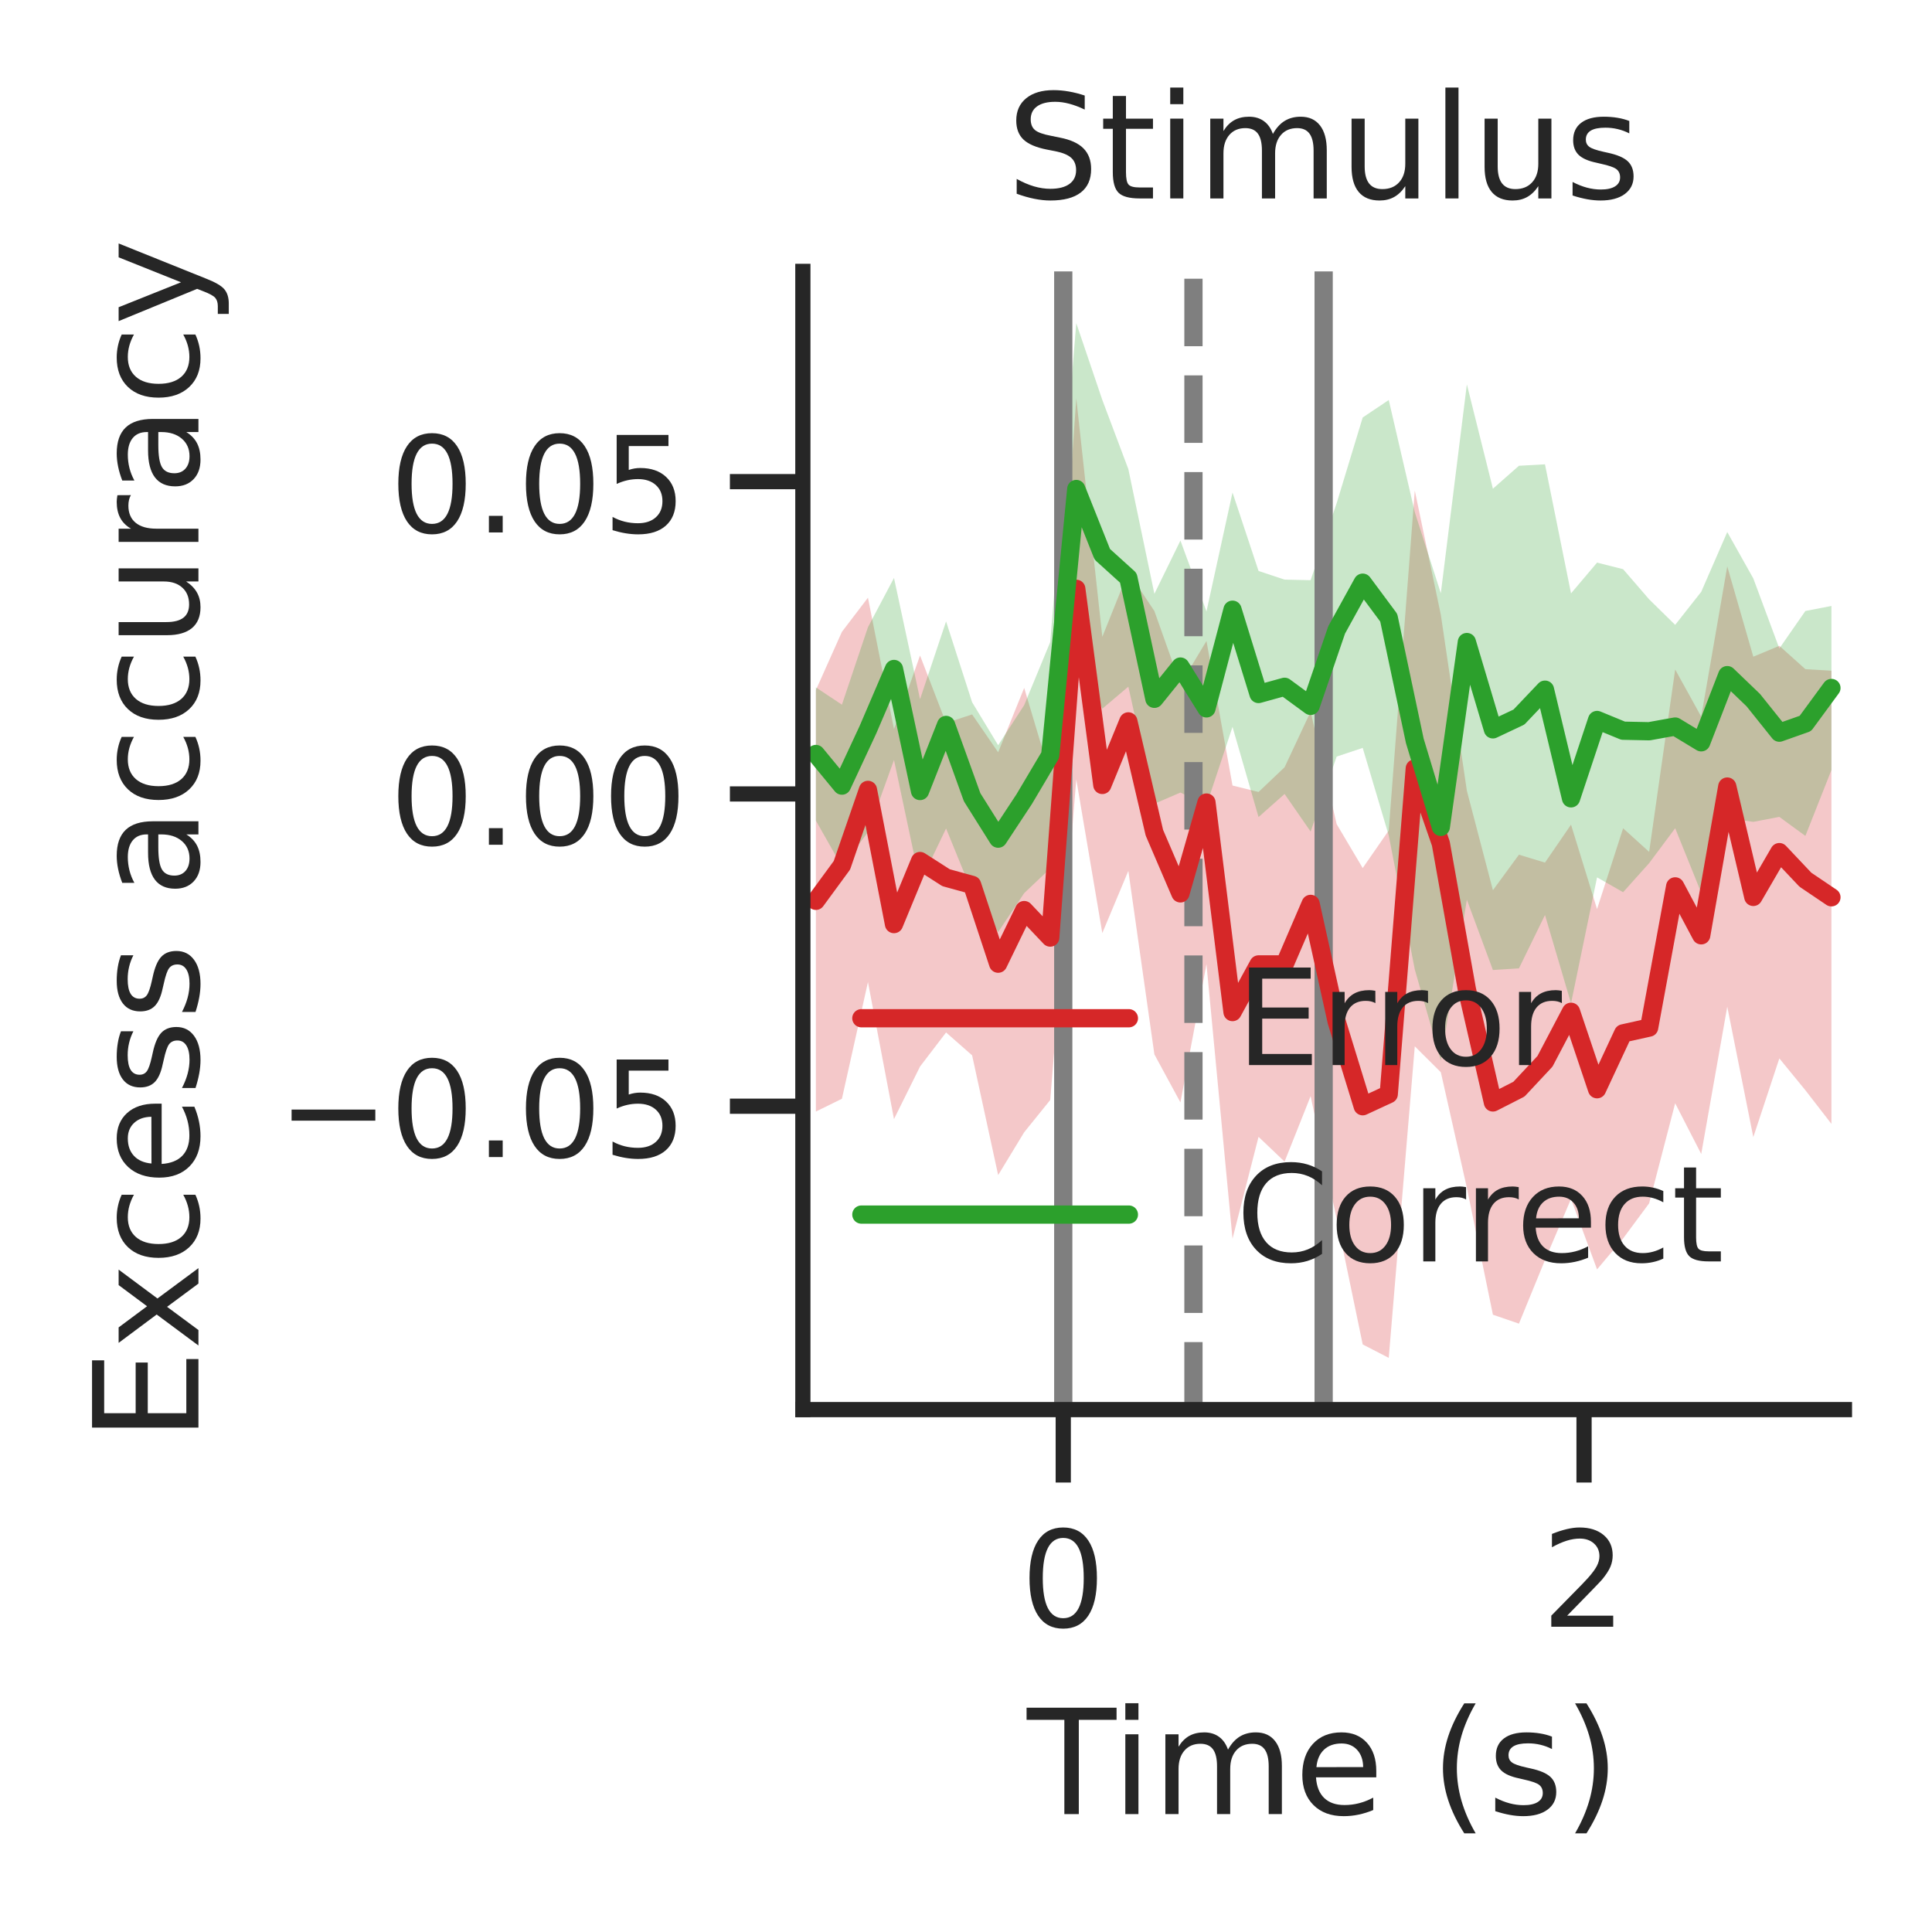
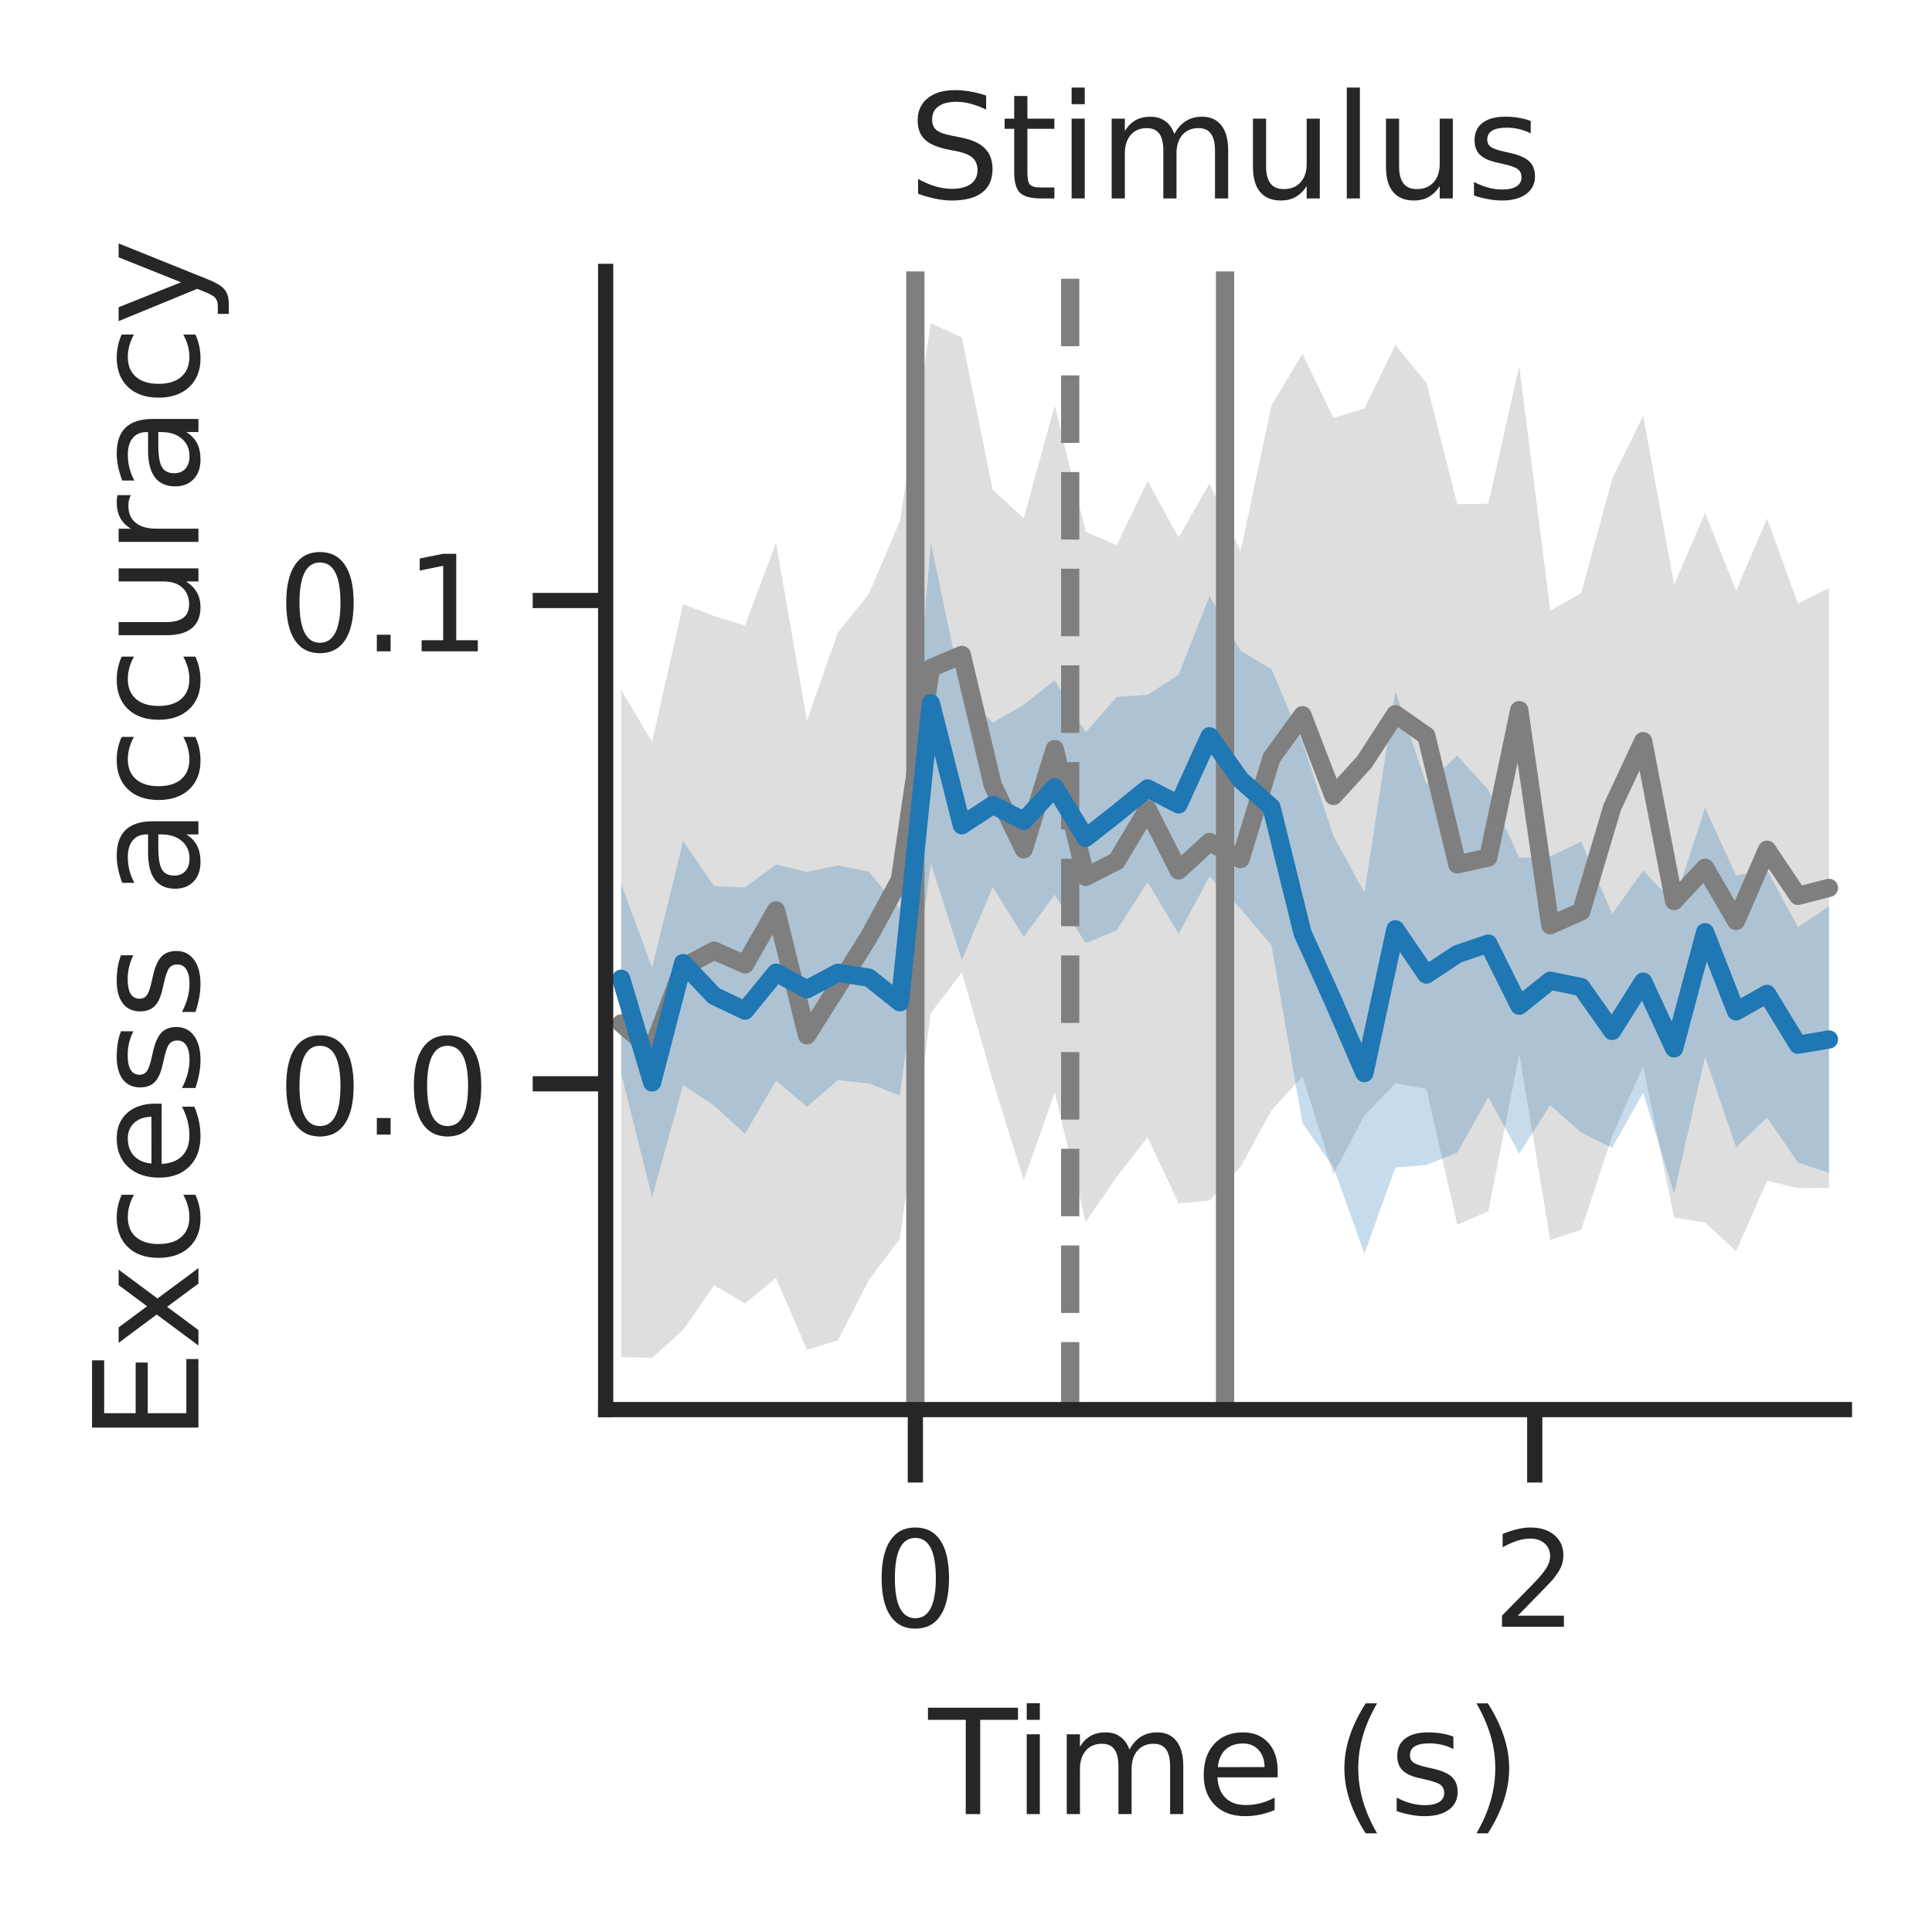
<svg xmlns="http://www.w3.org/2000/svg" xmlns:xlink="http://www.w3.org/1999/xlink" width="158.88pt" height="158.88pt" viewBox="0 0 158.88 158.88" version="1.1">
  <defs>
    <style type="text/css">*{stroke-linejoin: round; stroke-linecap: butt}</style>
  </defs>
  <g id="figure_1">
    <g id="patch_1">
      <path d="M 0 158.88  L 158.88 158.88  L 158.88 0  L 0 0  z " style="fill: #ffffff" />
    </g>
    <g id="axes_1">
      <g id="patch_2">
-         <path d="M 66.024 115.92  L 151.68 115.92  L 151.68 22.318  L 66.024 22.318  z " style="fill: #ffffff" />
+         <path d="M 49.807 115.92  L 151.68 115.92  L 151.68 22.318  L 49.807 22.318  z " style="fill: #ffffff" />
      </g>
      <g id="matplotlib.axis_1">
        <g id="xtick_1">
          <g id="line2d_1">
            <defs>
-               <path id="m638b751634" d="M 0 0  L 0 6  " style="stroke: #262626; stroke-width: 1.25" />
+               <path id="m62cf67460f" d="M 0 0  L 0 6  " style="stroke: #262626; stroke-width: 1.25" />
            </defs>
            <g>
-               <use xlink:href="#m638b751634" x="87.438" y="115.92" style="fill: #262626; stroke: #262626; stroke-width: 1.25" />
+               <use xlink:href="#m62cf67460f" x="75.275" y="115.92" style="fill: #262626; stroke: #262626; stroke-width: 1.25" />
            </g>
          </g>
          <g id="text_1">
-             <g style="fill: #262626" transform="translate(83.9382 133.7781) scale(0.11 -0.11)">
+             <g style="fill: #262626" transform="translate(71.7759 133.7781) scale(0.11 -0.11)">
              <defs>
                <path id="DejaVuSans-30" d="M 2034 4250  Q 1547 4250 1301 3770  Q 1056 3291 1056 2328  Q 1056 1369 1301 889  Q 1547 409 2034 409  Q 2525 409 2770 889  Q 3016 1369 3016 2328  Q 3016 3291 2770 3770  Q 2525 4250 2034 4250  z M 2034 4750  Q 2819 4750 3233 4129  Q 3647 3509 3647 2328  Q 3647 1150 3233 529  Q 2819 -91 2034 -91  Q 1250 -91 836 529  Q 422 1150 422 2328  Q 422 3509 836 4129  Q 1250 4750 2034 4750  z " transform="scale(0.015625)" />
              </defs>
              <use xlink:href="#DejaVuSans-30" />
            </g>
          </g>
        </g>
        <g id="xtick_2">
          <g id="line2d_2">
            <g>
-               <use xlink:href="#m638b751634" x="130.266" y="115.92" style="fill: #262626; stroke: #262626; stroke-width: 1.25" />
+               <use xlink:href="#m62cf67460f" x="126.211" y="115.92" style="fill: #262626; stroke: #262626; stroke-width: 1.25" />
            </g>
          </g>
          <g id="text_2">
-             <g style="fill: #262626" transform="translate(126.7662 133.7781) scale(0.11 -0.11)">
+             <g style="fill: #262626" transform="translate(122.7121 133.7781) scale(0.11 -0.11)">
              <defs>
                <path id="DejaVuSans-32" d="M 1228 531  L 3431 531  L 3431 0  L 469 0  L 469 531  Q 828 903 1448 1529  Q 2069 2156 2228 2338  Q 2531 2678 2651 2914  Q 2772 3150 2772 3378  Q 2772 3750 2511 3984  Q 2250 4219 1831 4219  Q 1534 4219 1204 4116  Q 875 4013 500 3803  L 500 4441  Q 881 4594 1212 4672  Q 1544 4750 1819 4750  Q 2544 4750 2975 4387  Q 3406 4025 3406 3419  Q 3406 3131 3298 2873  Q 3191 2616 2906 2266  Q 2828 2175 2409 1742  Q 1991 1309 1228 531  z " transform="scale(0.015625)" />
              </defs>
              <use xlink:href="#DejaVuSans-32" />
            </g>
          </g>
        </g>
        <g id="text_3">
-           <g style="fill: #262626" transform="translate(84.45687 149.1839) scale(0.12 -0.12)">
+           <g style="fill: #262626" transform="translate(76.34867 149.1839) scale(0.12 -0.12)">
            <defs>
              <path id="DejaVuSans-54" d="M -19 4666  L 3928 4666  L 3928 4134  L 2272 4134  L 2272 0  L 1638 0  L 1638 4134  L -19 4134  L -19 4666  z " transform="scale(0.015625)" />
              <path id="DejaVuSans-69" d="M 603 3500  L 1178 3500  L 1178 0  L 603 0  L 603 3500  z M 603 4863  L 1178 4863  L 1178 4134  L 603 4134  L 603 4863  z " transform="scale(0.015625)" />
              <path id="DejaVuSans-6d" d="M 3328 2828  Q 3544 3216 3844 3400  Q 4144 3584 4550 3584  Q 5097 3584 5394 3201  Q 5691 2819 5691 2113  L 5691 0  L 5113 0  L 5113 2094  Q 5113 2597 4934 2840  Q 4756 3084 4391 3084  Q 3944 3084 3684 2787  Q 3425 2491 3425 1978  L 3425 0  L 2847 0  L 2847 2094  Q 2847 2600 2669 2842  Q 2491 3084 2119 3084  Q 1678 3084 1418 2786  Q 1159 2488 1159 1978  L 1159 0  L 581 0  L 581 3500  L 1159 3500  L 1159 2956  Q 1356 3278 1631 3431  Q 1906 3584 2284 3584  Q 2666 3584 2933 3390  Q 3200 3197 3328 2828  z " transform="scale(0.015625)" />
              <path id="DejaVuSans-65" d="M 3597 1894  L 3597 1613  L 953 1613  Q 991 1019 1311 708  Q 1631 397 2203 397  Q 2534 397 2845 478  Q 3156 559 3463 722  L 3463 178  Q 3153 47 2828 -22  Q 2503 -91 2169 -91  Q 1331 -91 842 396  Q 353 884 353 1716  Q 353 2575 817 3079  Q 1281 3584 2069 3584  Q 2775 3584 3186 3129  Q 3597 2675 3597 1894  z M 3022 2063  Q 3016 2534 2758 2815  Q 2500 3097 2075 3097  Q 1594 3097 1305 2825  Q 1016 2553 972 2059  L 3022 2063  z " transform="scale(0.015625)" />
              <path id="DejaVuSans-20" transform="scale(0.015625)" />
              <path id="DejaVuSans-28" d="M 1984 4856  Q 1566 4138 1362 3434  Q 1159 2731 1159 2009  Q 1159 1288 1364 580  Q 1569 -128 1984 -844  L 1484 -844  Q 1016 -109 783 600  Q 550 1309 550 2009  Q 550 2706 781 3412  Q 1013 4119 1484 4856  L 1984 4856  z " transform="scale(0.015625)" />
              <path id="DejaVuSans-73" d="M 2834 3397  L 2834 2853  Q 2591 2978 2328 3040  Q 2066 3103 1784 3103  Q 1356 3103 1142 2972  Q 928 2841 928 2578  Q 928 2378 1081 2264  Q 1234 2150 1697 2047  L 1894 2003  Q 2506 1872 2764 1633  Q 3022 1394 3022 966  Q 3022 478 2636 193  Q 2250 -91 1575 -91  Q 1294 -91 989 -36  Q 684 19 347 128  L 347 722  Q 666 556 975 473  Q 1284 391 1588 391  Q 1994 391 2212 530  Q 2431 669 2431 922  Q 2431 1156 2273 1281  Q 2116 1406 1581 1522  L 1381 1569  Q 847 1681 609 1914  Q 372 2147 372 2553  Q 372 3047 722 3315  Q 1072 3584 1716 3584  Q 2034 3584 2315 3537  Q 2597 3491 2834 3397  z " transform="scale(0.015625)" />
              <path id="DejaVuSans-29" d="M 513 4856  L 1013 4856  Q 1481 4119 1714 3412  Q 1947 2706 1947 2009  Q 1947 1309 1714 600  Q 1481 -109 1013 -844  L 513 -844  Q 928 -128 1133 580  Q 1338 1288 1338 2009  Q 1338 2731 1133 3434  Q 928 4138 513 4856  z " transform="scale(0.015625)" />
            </defs>
            <use xlink:href="#DejaVuSans-54" />
            <use xlink:href="#DejaVuSans-69" transform="translate(57.95898 0)" />
            <use xlink:href="#DejaVuSans-6d" transform="translate(85.74219 0)" />
            <use xlink:href="#DejaVuSans-65" transform="translate(183.1543 0)" />
            <use xlink:href="#DejaVuSans-20" transform="translate(244.6777 0)" />
            <use xlink:href="#DejaVuSans-28" transform="translate(276.4648 0)" />
            <use xlink:href="#DejaVuSans-73" transform="translate(315.4785 0)" />
            <use xlink:href="#DejaVuSans-29" transform="translate(367.5781 0)" />
          </g>
        </g>
      </g>
      <g id="matplotlib.axis_2">
        <g id="ytick_1">
          <g id="line2d_3">
            <defs>
-               <path id="mb09b0f9b4d" d="M 0 0  L -6 0  " style="stroke: #262626; stroke-width: 1.25" />
+               <path id="meccdf69e3d" d="M 0 0  L -6 0  " style="stroke: #262626; stroke-width: 1.25" />
            </defs>
            <g>
-               <use xlink:href="#mb09b0f9b4d" x="66.024" y="90.972" style="fill: #262626; stroke: #262626; stroke-width: 1.25" />
+               <use xlink:href="#meccdf69e3d" x="49.807" y="89.127" style="fill: #262626; stroke: #262626; stroke-width: 1.25" />
            </g>
          </g>
          <g id="text_4">
-             <g style="fill: #262626" transform="translate(22.81375 95.15128) scale(0.11 -0.11)">
+             <g style="fill: #262626" transform="translate(22.81375 93.30624) scale(0.11 -0.11)">
              <defs>
-                 <path id="DejaVuSans-2212" d="M 678 2272  L 4684 2272  L 4684 1741  L 678 1741  L 678 2272  z " transform="scale(0.015625)" />
                <path id="DejaVuSans-2e" d="M 684 794  L 1344 794  L 1344 0  L 684 0  L 684 794  z " transform="scale(0.015625)" />
-                 <path id="DejaVuSans-35" d="M 691 4666  L 3169 4666  L 3169 4134  L 1269 4134  L 1269 2991  Q 1406 3038 1543 3061  Q 1681 3084 1819 3084  Q 2600 3084 3056 2656  Q 3513 2228 3513 1497  Q 3513 744 3044 326  Q 2575 -91 1722 -91  Q 1428 -91 1123 -41  Q 819 9 494 109  L 494 744  Q 775 591 1075 516  Q 1375 441 1709 441  Q 2250 441 2565 725  Q 2881 1009 2881 1497  Q 2881 1984 2565 2268  Q 2250 2553 1709 2553  Q 1456 2553 1204 2497  Q 953 2441 691 2322  L 691 4666  z " transform="scale(0.015625)" />
              </defs>
-               <use xlink:href="#DejaVuSans-2212" />
-               <use xlink:href="#DejaVuSans-30" transform="translate(83.78906 0)" />
-               <use xlink:href="#DejaVuSans-2e" transform="translate(147.4121 0)" />
-               <use xlink:href="#DejaVuSans-30" transform="translate(179.1992 0)" />
-               <use xlink:href="#DejaVuSans-35" transform="translate(242.8223 0)" />
+               <use xlink:href="#DejaVuSans-30" />
+               <use xlink:href="#DejaVuSans-2e" transform="translate(63.62305 0)" />
+               <use xlink:href="#DejaVuSans-30" transform="translate(95.41016 0)" />
            </g>
          </g>
        </g>
        <g id="ytick_2">
          <g id="line2d_4">
            <g>
-               <use xlink:href="#mb09b0f9b4d" x="66.024" y="65.29" style="fill: #262626; stroke: #262626; stroke-width: 1.25" />
+               <use xlink:href="#meccdf69e3d" x="49.807" y="49.383" style="fill: #262626; stroke: #262626; stroke-width: 1.25" />
            </g>
          </g>
          <g id="text_5">
-             <g style="fill: #262626" transform="translate(32.03141 69.46892) scale(0.11 -0.11)">
+             <g style="fill: #262626" transform="translate(22.81375 53.56168) scale(0.11 -0.11)">
+               <defs>
+                 <path id="DejaVuSans-31" d="M 794 531  L 1825 531  L 1825 4091  L 703 3866  L 703 4441  L 1819 4666  L 2450 4666  L 2450 531  L 3481 531  L 3481 0  L 794 0  L 794 531  z " transform="scale(0.015625)" />
+               </defs>
              <use xlink:href="#DejaVuSans-30" />
              <use xlink:href="#DejaVuSans-2e" transform="translate(63.62305 0)" />
-               <use xlink:href="#DejaVuSans-30" transform="translate(95.41016 0)" />
-               <use xlink:href="#DejaVuSans-30" transform="translate(159.0332 0)" />
+               <use xlink:href="#DejaVuSans-31" transform="translate(95.41016 0)" />
            </g>
          </g>
        </g>
-         <g id="ytick_3">
-           <g id="line2d_5">
-             <g>
-               <use xlink:href="#mb09b0f9b4d" x="66.024" y="39.607" style="fill: #262626; stroke: #262626; stroke-width: 1.25" />
-             </g>
-           </g>
-           <g id="text_6">
-             <g style="fill: #262626" transform="translate(32.03141 43.78657) scale(0.11 -0.11)">
-               <use xlink:href="#DejaVuSans-30" />
-               <use xlink:href="#DejaVuSans-2e" transform="translate(63.62305 0)" />
-               <use xlink:href="#DejaVuSans-30" transform="translate(95.41016 0)" />
-               <use xlink:href="#DejaVuSans-35" transform="translate(159.0332 0)" />
-             </g>
-           </g>
-         </g>
-         <g id="text_7">
+         <g id="text_6">
          <g style="fill: #262626" transform="translate(16.31812 118.5768) rotate(-90) scale(0.12 -0.12)">
            <defs>
              <path id="DejaVuSans-45" d="M 628 4666  L 3578 4666  L 3578 4134  L 1259 4134  L 1259 2753  L 3481 2753  L 3481 2222  L 1259 2222  L 1259 531  L 3634 531  L 3634 0  L 628 0  L 628 4666  z " transform="scale(0.015625)" />
              <path id="DejaVuSans-78" d="M 3513 3500  L 2247 1797  L 3578 0  L 2900 0  L 1881 1375  L 863 0  L 184 0  L 1544 1831  L 300 3500  L 978 3500  L 1906 2253  L 2834 3500  L 3513 3500  z " transform="scale(0.015625)" />
              <path id="DejaVuSans-63" d="M 3122 3366  L 3122 2828  Q 2878 2963 2633 3030  Q 2388 3097 2138 3097  Q 1578 3097 1268 2742  Q 959 2388 959 1747  Q 959 1106 1268 751  Q 1578 397 2138 397  Q 2388 397 2633 464  Q 2878 531 3122 666  L 3122 134  Q 2881 22 2623 -34  Q 2366 -91 2075 -91  Q 1284 -91 818 406  Q 353 903 353 1747  Q 353 2603 823 3093  Q 1294 3584 2113 3584  Q 2378 3584 2631 3529  Q 2884 3475 3122 3366  z " transform="scale(0.015625)" />
              <path id="DejaVuSans-61" d="M 2194 1759  Q 1497 1759 1228 1600  Q 959 1441 959 1056  Q 959 750 1161 570  Q 1363 391 1709 391  Q 2188 391 2477 730  Q 2766 1069 2766 1631  L 2766 1759  L 2194 1759  z M 3341 1997  L 3341 0  L 2766 0  L 2766 531  Q 2569 213 2275 61  Q 1981 -91 1556 -91  Q 1019 -91 701 211  Q 384 513 384 1019  Q 384 1609 779 1909  Q 1175 2209 1959 2209  L 2766 2209  L 2766 2266  Q 2766 2663 2505 2880  Q 2244 3097 1772 3097  Q 1472 3097 1187 3025  Q 903 2953 641 2809  L 641 3341  Q 956 3463 1253 3523  Q 1550 3584 1831 3584  Q 2591 3584 2966 3190  Q 3341 2797 3341 1997  z " transform="scale(0.015625)" />
              <path id="DejaVuSans-75" d="M 544 1381  L 544 3500  L 1119 3500  L 1119 1403  Q 1119 906 1312 657  Q 1506 409 1894 409  Q 2359 409 2629 706  Q 2900 1003 2900 1516  L 2900 3500  L 3475 3500  L 3475 0  L 2900 0  L 2900 538  Q 2691 219 2414 64  Q 2138 -91 1772 -91  Q 1169 -91 856 284  Q 544 659 544 1381  z M 1991 3584  L 1991 3584  z " transform="scale(0.015625)" />
              <path id="DejaVuSans-72" d="M 2631 2963  Q 2534 3019 2420 3045  Q 2306 3072 2169 3072  Q 1681 3072 1420 2755  Q 1159 2438 1159 1844  L 1159 0  L 581 0  L 581 3500  L 1159 3500  L 1159 2956  Q 1341 3275 1631 3429  Q 1922 3584 2338 3584  Q 2397 3584 2469 3576  Q 2541 3569 2628 3553  L 2631 2963  z " transform="scale(0.015625)" />
              <path id="DejaVuSans-79" d="M 2059 -325  Q 1816 -950 1584 -1140  Q 1353 -1331 966 -1331  L 506 -1331  L 506 -850  L 844 -850  Q 1081 -850 1212 -737  Q 1344 -625 1503 -206  L 1606 56  L 191 3500  L 800 3500  L 1894 763  L 2988 3500  L 3597 3500  L 2059 -325  z " transform="scale(0.015625)" />
            </defs>
            <use xlink:href="#DejaVuSans-45" />
            <use xlink:href="#DejaVuSans-78" transform="translate(63.18359 0)" />
            <use xlink:href="#DejaVuSans-63" transform="translate(120.6133 0)" />
            <use xlink:href="#DejaVuSans-65" transform="translate(175.5938 0)" />
            <use xlink:href="#DejaVuSans-73" transform="translate(237.1172 0)" />
            <use xlink:href="#DejaVuSans-73" transform="translate(289.2168 0)" />
            <use xlink:href="#DejaVuSans-20" transform="translate(341.3164 0)" />
            <use xlink:href="#DejaVuSans-61" transform="translate(373.1035 0)" />
            <use xlink:href="#DejaVuSans-63" transform="translate(434.3828 0)" />
            <use xlink:href="#DejaVuSans-63" transform="translate(489.3633 0)" />
            <use xlink:href="#DejaVuSans-75" transform="translate(544.3438 0)" />
            <use xlink:href="#DejaVuSans-72" transform="translate(607.7227 0)" />
            <use xlink:href="#DejaVuSans-61" transform="translate(648.8359 0)" />
            <use xlink:href="#DejaVuSans-63" transform="translate(710.1152 0)" />
            <use xlink:href="#DejaVuSans-79" transform="translate(765.0957 0)" />
          </g>
        </g>
      </g>
      <g id="FillBetweenPolyCollection_1">
-         <path d="M 67.094 56.75  L 67.094 91.411  L 69.236 90.359  L 71.377 80.762  L 73.518 92.029  L 75.66 87.709  L 77.801 84.905  L 79.943 86.786  L 82.084 96.634  L 84.225 93.112  L 86.367 90.459  L 88.508 64.089  L 90.65 76.731  L 92.791 71.616  L 94.932 86.707  L 97.074 90.658  L 99.215 79.287  L 101.357 101.86  L 103.498 93.49  L 105.639 95.527  L 107.781 90.141  L 109.922 100.24  L 112.064 110.562  L 114.205 111.665  L 116.346 86.043  L 118.488 88.176  L 120.629 97.675  L 122.771 108.116  L 124.912 108.852  L 127.053 103.62  L 129.195 98.593  L 131.336 104.389  L 133.478 101.845  L 135.619 98.956  L 137.76 90.728  L 139.902 94.898  L 142.043 82.786  L 144.185 93.511  L 146.326 87.039  L 148.467 89.655  L 150.609 92.422  L 150.609 55.156  L 150.609 55.156  L 148.467 55.029  L 146.326 53.11  L 144.185 54.005  L 142.043 46.58  L 139.902 58.934  L 137.76 55.056  L 135.619 70.055  L 133.478 68.115  L 131.336 74.759  L 129.195 67.817  L 127.053 70.937  L 124.912 70.287  L 122.771 73.207  L 120.629 65.026  L 118.488 50.556  L 116.346 40.343  L 114.205 68.296  L 112.064 71.385  L 109.922 67.774  L 107.781 58.525  L 105.639 63.096  L 103.498 65.129  L 101.357 64.599  L 99.215 52.71  L 97.074 56.278  L 94.932 50.251  L 92.791 47.033  L 90.65 52.371  L 88.508 32.753  L 86.367 63.746  L 84.225 56.571  L 82.084 61.864  L 79.943 58.752  L 77.801 59.455  L 75.66 53.907  L 73.518 59.957  L 71.377 49.153  L 69.236 51.959  L 67.094 56.75  z " clip-path="url(#pa013839533)" style="fill: #d62728; fill-opacity: 0.25" />
+         <path d="M 51.081 56.733  L 51.081 111.598  L 53.627 111.665  L 56.174 109.375  L 58.721 105.697  L 61.268 107.181  L 63.815 105.091  L 66.361 111.006  L 68.908 110.219  L 71.455 105.252  L 74.002 101.863  L 76.549 83.315  L 79.095 79.962  L 81.642 88.861  L 84.189 97.068  L 86.736 89.843  L 89.283 100.494  L 91.83 96.792  L 94.376 93.531  L 96.923 98.959  L 99.47 98.722  L 102.017 95.968  L 104.564 91.307  L 107.11 88.524  L 109.657 96.541  L 112.204 91.737  L 114.751 89.095  L 117.298 89.548  L 119.844 100.715  L 122.391 99.614  L 124.938 86.71  L 127.485 101.968  L 130.032 101.14  L 132.578 93.425  L 135.125 87.695  L 137.672 100.136  L 140.219 100.53  L 142.766 102.897  L 145.312 97.108  L 147.859 97.706  L 150.406 97.671  L 150.406 48.361  L 150.406 48.361  L 147.859 49.634  L 145.312 42.645  L 142.766 48.579  L 140.219 42.194  L 137.672 48.061  L 135.125 34.199  L 132.578 39.374  L 130.032 48.781  L 127.485 50.202  L 124.938 30.09  L 122.391 41.424  L 119.844 41.457  L 117.298 31.48  L 114.751 28.37  L 112.204 33.585  L 109.657 34.369  L 107.11 29.104  L 104.564 33.346  L 102.017 45.332  L 99.47 39.755  L 96.923 44.202  L 94.376 39.56  L 91.83 44.828  L 89.283 43.725  L 86.736 33.339  L 84.189 42.615  L 81.642 40.287  L 79.095 27.753  L 76.549 26.573  L 74.002 42.853  L 71.455 48.845  L 68.908 52.009  L 66.361 59.27  L 63.815 44.633  L 61.268 51.437  L 58.721 50.658  L 56.174 49.691  L 53.627 61.003  L 51.081 56.733  z " clip-path="url(#p3735a2f43f)" style="fill: #7f7f7f; fill-opacity: 0.25" />
      </g>
      <g id="FillBetweenPolyCollection_2">
-         <path d="M 67.094 56.527  L 67.094 67.482  L 69.236 71.262  L 71.377 68.436  L 73.518 62.498  L 75.66 72.599  L 77.801 68.13  L 79.943 73.371  L 82.084 76.649  L 84.225 73.447  L 86.367 71.416  L 88.508 53.853  L 90.65 58.28  L 92.791 56.467  L 94.932 66.098  L 97.074 65.175  L 99.215 66.227  L 101.357 59.776  L 103.498 67.191  L 105.639 65.293  L 107.781 68.385  L 109.922 62.217  L 112.064 61.503  L 114.205 68.705  L 116.346 79.723  L 118.488 87.217  L 120.629 73.987  L 122.771 79.769  L 124.912 79.635  L 127.053 75.247  L 129.195 82.507  L 131.336 72.151  L 133.478 73.372  L 135.619 70.982  L 137.76 68.11  L 139.902 73.419  L 142.043 67.286  L 144.185 67.586  L 146.326 67.177  L 148.467 68.744  L 150.609 63.323  L 150.609 49.832  L 150.609 49.832  L 148.467 50.245  L 146.326 53.327  L 144.185 47.568  L 142.043 43.754  L 139.902 48.669  L 137.76 51.386  L 135.619 49.286  L 133.478 46.808  L 131.336 46.267  L 129.195 48.798  L 127.053 38.184  L 124.912 38.303  L 122.771 40.189  L 120.629 31.611  L 118.488 48.786  L 116.346 42.117  L 114.205 32.896  L 112.064 34.331  L 109.922 41.38  L 107.781 47.713  L 105.639 47.665  L 103.498 46.954  L 101.357 40.504  L 99.215 50.283  L 97.074 44.454  L 94.932 48.836  L 92.791 38.579  L 90.65 32.891  L 88.508 26.573  L 86.367 52.799  L 84.225 57.99  L 82.084 61.284  L 79.943 57.75  L 77.801 51.102  L 75.66 57.501  L 73.518 47.528  L 71.377 51.578  L 69.236 57.951  L 67.094 56.527  z " clip-path="url(#pa013839533)" style="fill: #2ca02c; fill-opacity: 0.25" />
+         <path d="M 51.081 72.689  L 51.081 88.288  L 53.627 98.463  L 56.174 89.227  L 58.721 90.919  L 61.268 93.246  L 63.815 88.88  L 66.361 91.014  L 68.908 88.824  L 71.455 89.103  L 74.002 90.098  L 76.549 71.01  L 79.095 78.946  L 81.642 72.953  L 84.189 77.044  L 86.736 73.579  L 89.283 77.572  L 91.83 76.503  L 94.376 72.543  L 96.923 76.804  L 99.47 72.083  L 102.017 74.734  L 104.564 77.739  L 107.11 92.364  L 109.657 95.985  L 112.204 103.09  L 114.751 96.007  L 117.298 95.805  L 119.844 94.788  L 122.391 90.236  L 124.938 94.868  L 127.485 90.88  L 130.032 93.135  L 132.578 94.391  L 135.125 89.864  L 137.672 98.156  L 140.219 86.895  L 142.766 94.349  L 145.312 91.907  L 147.859 95.599  L 150.406 96.434  L 150.406 74.532  L 150.406 74.532  L 147.859 76.229  L 145.312 71.565  L 142.766 71.994  L 140.219 66.436  L 137.672 74.269  L 135.125 71.586  L 132.578 75.164  L 130.032 69.203  L 127.485 70.429  L 124.938 70.543  L 122.391 64.96  L 119.844 62.134  L 117.298 64.485  L 114.751 56.84  L 112.204 73.402  L 109.657 68.737  L 107.11 61.057  L 104.564 55.028  L 102.017 53.517  L 99.47 49.011  L 96.923 55.494  L 94.376 57.138  L 91.83 57.307  L 89.283 60.231  L 86.736 55.934  L 84.189 57.956  L 81.642 59.432  L 79.095 56.784  L 76.549 44.645  L 74.002 74.751  L 71.455 71.695  L 68.908 71.165  L 66.361 71.699  L 63.815 71.098  L 61.268 72.973  L 58.721 72.868  L 56.174 69.178  L 53.627 79.563  L 51.081 72.689  z " clip-path="url(#p3735a2f43f)" style="fill: #1f77b4; fill-opacity: 0.25" />
+       </g>
+       <g id="line2d_5">
+         <path d="M 75.275 115.92  L 75.275 22.318  " clip-path="url(#p3735a2f43f)" style="fill: none; stroke: #7f7f7f; stroke-width: 1.5; stroke-linecap: round" />
      </g>
      <g id="line2d_6">
-         <path d="M 87.438 115.92  L 87.438 22.318  " clip-path="url(#pa013839533)" style="fill: none; stroke: #7f7f7f; stroke-width: 1.5; stroke-linecap: round" />
+         <path d="M 88.009 115.92  L 88.009 22.318  " clip-path="url(#p3735a2f43f)" style="fill: none; stroke-dasharray: 5.55,2.4; stroke-dashoffset: 0; stroke: #7f7f7f; stroke-width: 1.5" />
      </g>
      <g id="line2d_7">
-         <path d="M 98.145 115.92  L 98.145 22.318  " clip-path="url(#pa013839533)" style="fill: none; stroke-dasharray: 5.55,2.4; stroke-dashoffset: 0; stroke: #7f7f7f; stroke-width: 1.5" />
+         <path d="M 100.743 115.92  L 100.743 22.318  " clip-path="url(#p3735a2f43f)" style="fill: none; stroke: #7f7f7f; stroke-width: 1.5; stroke-linecap: round" />
      </g>
      <g id="line2d_8">
-         <path d="M 108.852 115.92  L 108.852 22.318  " clip-path="url(#pa013839533)" style="fill: none; stroke: #7f7f7f; stroke-width: 1.5; stroke-linecap: round" />
+         <path d="M 51.081 84.166  L 53.627 86.334  L 56.174 79.533  L 58.721 78.178  L 61.268 79.309  L 63.815 74.862  L 66.361 85.138  L 68.908 81.114  L 71.455 77.048  L 74.002 72.358  L 76.549 54.944  L 79.095 53.857  L 81.642 64.574  L 84.189 69.841  L 86.736 61.591  L 89.283 72.11  L 91.83 70.81  L 94.376 66.546  L 96.923 71.581  L 99.47 69.239  L 102.017 70.65  L 104.564 62.326  L 107.11 58.814  L 109.657 65.455  L 112.204 62.661  L 114.751 58.733  L 117.298 60.514  L 119.844 71.086  L 122.391 70.519  L 124.938 58.4  L 127.485 76.085  L 130.032 74.96  L 132.578 66.4  L 135.125 60.947  L 137.672 74.098  L 140.219 71.362  L 142.766 75.738  L 145.312 69.877  L 147.859 73.67  L 150.406 73.016  " clip-path="url(#p3735a2f43f)" style="fill: none; stroke: #7f7f7f; stroke-width: 1.5; stroke-linecap: round" />
      </g>
      <g id="line2d_9">
-         <path d="M 67.094 74.08  L 69.236 71.159  L 71.377 64.958  L 73.518 75.993  L 75.66 70.808  L 77.801 72.18  L 79.943 72.769  L 82.084 79.249  L 84.225 74.842  L 86.367 77.102  L 88.508 48.421  L 90.65 64.551  L 92.791 59.324  L 94.932 68.479  L 97.074 73.468  L 99.215 65.998  L 101.357 83.229  L 103.498 79.31  L 105.639 79.311  L 107.781 74.333  L 109.922 84.007  L 112.064 90.973  L 114.205 89.981  L 116.346 63.193  L 118.488 69.366  L 120.629 81.35  L 122.771 90.661  L 124.912 89.569  L 127.053 87.278  L 129.195 83.205  L 131.336 89.574  L 133.478 84.98  L 135.619 84.505  L 137.76 72.892  L 139.902 76.916  L 142.043 64.683  L 144.185 73.758  L 146.326 70.075  L 148.467 72.342  L 150.609 73.789  " clip-path="url(#pa013839533)" style="fill: none; stroke: #d62728; stroke-width: 1.5; stroke-linecap: round" />
-       </g>
-       <g id="line2d_10">
-         <path d="M 67.094 62.005  L 69.236 64.606  L 71.377 60.007  L 73.518 55.013  L 75.66 65.05  L 77.801 59.616  L 79.943 65.56  L 82.084 68.967  L 84.225 65.719  L 86.367 62.108  L 88.508 40.213  L 90.65 45.585  L 92.791 47.523  L 94.932 57.467  L 97.074 54.815  L 99.215 58.255  L 101.357 50.14  L 103.498 57.072  L 105.639 56.479  L 107.781 58.049  L 109.922 51.798  L 112.064 47.917  L 114.205 50.801  L 116.346 60.92  L 118.488 68.002  L 120.629 52.799  L 122.771 59.979  L 124.912 58.969  L 127.053 56.715  L 129.195 65.652  L 131.336 59.209  L 133.478 60.09  L 135.619 60.134  L 137.76 59.748  L 139.902 61.044  L 142.043 55.52  L 144.185 57.577  L 146.326 60.252  L 148.467 59.495  L 150.609 56.577  " clip-path="url(#pa013839533)" style="fill: none; stroke: #2ca02c; stroke-width: 1.5; stroke-linecap: round" />
+         <path d="M 51.081 80.489  L 53.627 89.013  L 56.174 79.203  L 58.721 81.893  L 61.268 83.109  L 63.815 79.989  L 66.361 81.356  L 68.908 79.994  L 71.455 80.399  L 74.002 82.424  L 76.549 57.828  L 79.095 67.865  L 81.642 66.193  L 84.189 67.5  L 86.736 64.757  L 89.283 68.902  L 91.83 66.905  L 94.376 64.84  L 96.923 66.149  L 99.47 60.547  L 102.017 64.125  L 104.564 66.383  L 107.11 76.711  L 109.657 82.361  L 112.204 88.246  L 114.751 76.423  L 117.298 80.145  L 119.844 78.461  L 122.391 77.598  L 124.938 82.705  L 127.485 80.655  L 130.032 81.169  L 132.578 84.778  L 135.125 80.725  L 137.672 86.213  L 140.219 76.665  L 142.766 83.172  L 145.312 81.736  L 147.859 85.914  L 150.406 85.483  " clip-path="url(#p3735a2f43f)" style="fill: none; stroke: #1f77b4; stroke-width: 1.5; stroke-linecap: round" />
      </g>
      <g id="patch_3">
-         <path d="M 66.024 115.92  L 66.024 22.318  " style="fill: none; stroke: #262626; stroke-width: 1.25; stroke-linejoin: miter; stroke-linecap: square" />
+         <path d="M 49.807 115.92  L 49.807 22.318  " style="fill: none; stroke: #262626; stroke-width: 1.25; stroke-linejoin: miter; stroke-linecap: square" />
      </g>
      <g id="patch_4">
-         <path d="M 66.024 115.92  L 151.68 115.92  " style="fill: none; stroke: #262626; stroke-width: 1.25; stroke-linejoin: miter; stroke-linecap: square" />
+         <path d="M 49.807 115.92  L 151.68 115.92  " style="fill: none; stroke: #262626; stroke-width: 1.25; stroke-linejoin: miter; stroke-linecap: square" />
      </g>
-       <g id="text_8">
-         <g style="fill: #262626" transform="translate(82.78156 16.31812) scale(0.12 -0.12)">
+       <g id="text_7">
+         <g style="fill: #262626" transform="translate(74.67335 16.31812) scale(0.12 -0.12)">
          <defs>
            <path id="DejaVuSans-53" d="M 3425 4513  L 3425 3897  Q 3066 4069 2747 4153  Q 2428 4238 2131 4238  Q 1616 4238 1336 4038  Q 1056 3838 1056 3469  Q 1056 3159 1242 3001  Q 1428 2844 1947 2747  L 2328 2669  Q 3034 2534 3370 2195  Q 3706 1856 3706 1288  Q 3706 609 3251 259  Q 2797 -91 1919 -91  Q 1588 -91 1214 -16  Q 841 59 441 206  L 441 856  Q 825 641 1194 531  Q 1563 422 1919 422  Q 2459 422 2753 634  Q 3047 847 3047 1241  Q 3047 1584 2836 1778  Q 2625 1972 2144 2069  L 1759 2144  Q 1053 2284 737 2584  Q 422 2884 422 3419  Q 422 4038 858 4394  Q 1294 4750 2059 4750  Q 2388 4750 2728 4690  Q 3069 4631 3425 4513  z " transform="scale(0.015625)" />
            <path id="DejaVuSans-74" d="M 1172 4494  L 1172 3500  L 2356 3500  L 2356 3053  L 1172 3053  L 1172 1153  Q 1172 725 1289 603  Q 1406 481 1766 481  L 2356 481  L 2356 0  L 1766 0  Q 1100 0 847 248  Q 594 497 594 1153  L 594 3053  L 172 3053  L 172 3500  L 594 3500  L 594 4494  L 1172 4494  z " transform="scale(0.015625)" />
            <path id="DejaVuSans-6c" d="M 603 4863  L 1178 4863  L 1178 0  L 603 0  L 603 4863  z " transform="scale(0.015625)" />
          </defs>
          <use xlink:href="#DejaVuSans-53" />
          <use xlink:href="#DejaVuSans-74" transform="translate(63.47656 0)" />
          <use xlink:href="#DejaVuSans-69" transform="translate(102.6855 0)" />
          <use xlink:href="#DejaVuSans-6d" transform="translate(130.4688 0)" />
          <use xlink:href="#DejaVuSans-75" transform="translate(227.8809 0)" />
          <use xlink:href="#DejaVuSans-6c" transform="translate(291.2598 0)" />
          <use xlink:href="#DejaVuSans-75" transform="translate(319.043 0)" />
          <use xlink:href="#DejaVuSans-73" transform="translate(382.4219 0)" />
        </g>
      </g>
-       <g id="legend_1">
-         <g id="line2d_11">
-           <path d="M 70.835 83.736  L 81.835 83.736  L 92.835 83.736  " style="fill: none; stroke: #d62728; stroke-width: 1.5; stroke-linecap: round" />
-         </g>
-         <g id="text_9">
-           <g style="fill: #262626" transform="translate(101.6347 87.58624) scale(0.11 -0.11)">
-             <defs>
-               <path id="DejaVuSans-6f" d="M 1959 3097  Q 1497 3097 1228 2736  Q 959 2375 959 1747  Q 959 1119 1226 758  Q 1494 397 1959 397  Q 2419 397 2687 759  Q 2956 1122 2956 1747  Q 2956 2369 2687 2733  Q 2419 3097 1959 3097  z M 1959 3584  Q 2709 3584 3137 3096  Q 3566 2609 3566 1747  Q 3566 888 3137 398  Q 2709 -91 1959 -91  Q 1206 -91 779 398  Q 353 888 353 1747  Q 353 2609 779 3096  Q 1206 3584 1959 3584  z " transform="scale(0.015625)" />
-             </defs>
-             <use xlink:href="#DejaVuSans-45" />
-             <use xlink:href="#DejaVuSans-72" transform="translate(63.18359 0)" />
-             <use xlink:href="#DejaVuSans-72" transform="translate(102.5469 0)" />
-             <use xlink:href="#DejaVuSans-6f" transform="translate(141.4102 0)" />
-             <use xlink:href="#DejaVuSans-72" transform="translate(202.5918 0)" />
-           </g>
-         </g>
-         <g id="line2d_12">
-           <path d="M 70.835 99.882  L 81.835 99.882  L 92.835 99.882  " style="fill: none; stroke: #2ca02c; stroke-width: 1.5; stroke-linecap: round" />
-         </g>
-         <g id="text_10">
-           <g style="fill: #262626" transform="translate(101.6347 103.7322) scale(0.11 -0.11)">
-             <defs>
-               <path id="DejaVuSans-43" d="M 4122 4306  L 4122 3641  Q 3803 3938 3442 4084  Q 3081 4231 2675 4231  Q 1875 4231 1450 3742  Q 1025 3253 1025 2328  Q 1025 1406 1450 917  Q 1875 428 2675 428  Q 3081 428 3442 575  Q 3803 722 4122 1019  L 4122 359  Q 3791 134 3420 21  Q 3050 -91 2638 -91  Q 1578 -91 968 557  Q 359 1206 359 2328  Q 359 3453 968 4101  Q 1578 4750 2638 4750  Q 3056 4750 3426 4639  Q 3797 4528 4122 4306  z " transform="scale(0.015625)" />
-             </defs>
-             <use xlink:href="#DejaVuSans-43" />
-             <use xlink:href="#DejaVuSans-6f" transform="translate(69.82422 0)" />
-             <use xlink:href="#DejaVuSans-72" transform="translate(131.0059 0)" />
-             <use xlink:href="#DejaVuSans-72" transform="translate(170.3691 0)" />
-             <use xlink:href="#DejaVuSans-65" transform="translate(209.2324 0)" />
-             <use xlink:href="#DejaVuSans-63" transform="translate(270.7559 0)" />
-             <use xlink:href="#DejaVuSans-74" transform="translate(325.7363 0)" />
-           </g>
-         </g>
-       </g>
    </g>
  </g>
  <defs>
-     <clipPath id="pa013839533">
-       <rect x="66.024" y="22.318" width="85.656" height="93.602" />
+     <clipPath id="p3735a2f43f">
+       <rect x="49.807" y="22.318" width="101.872" height="93.602" />
    </clipPath>
  </defs>
</svg>
